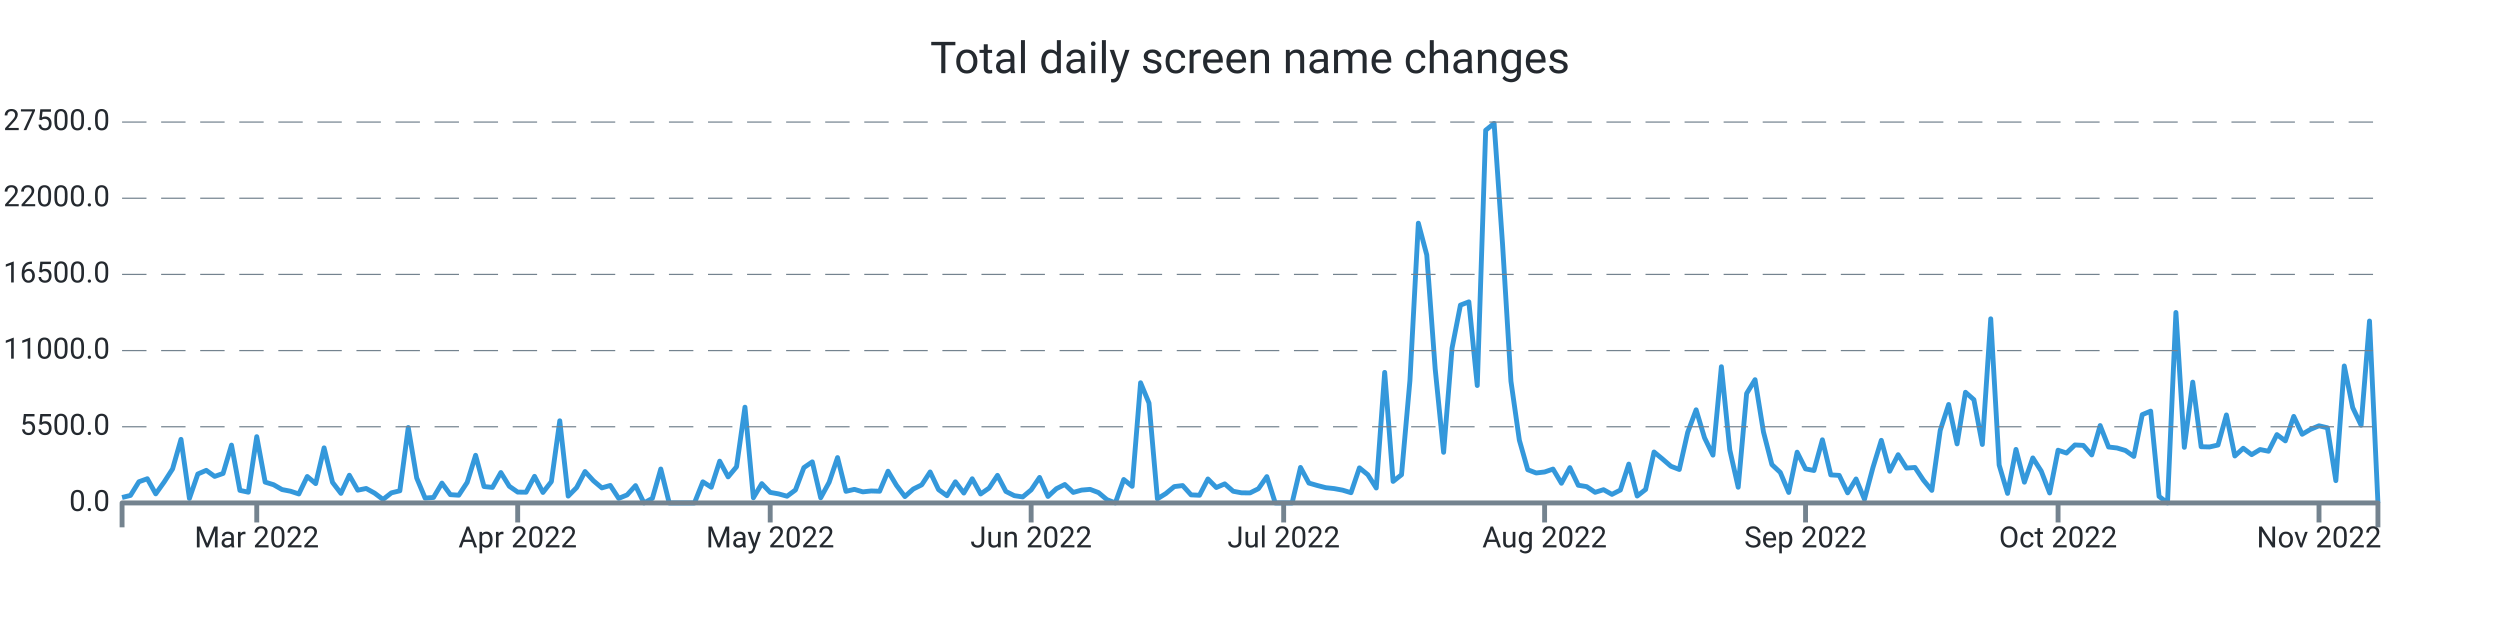
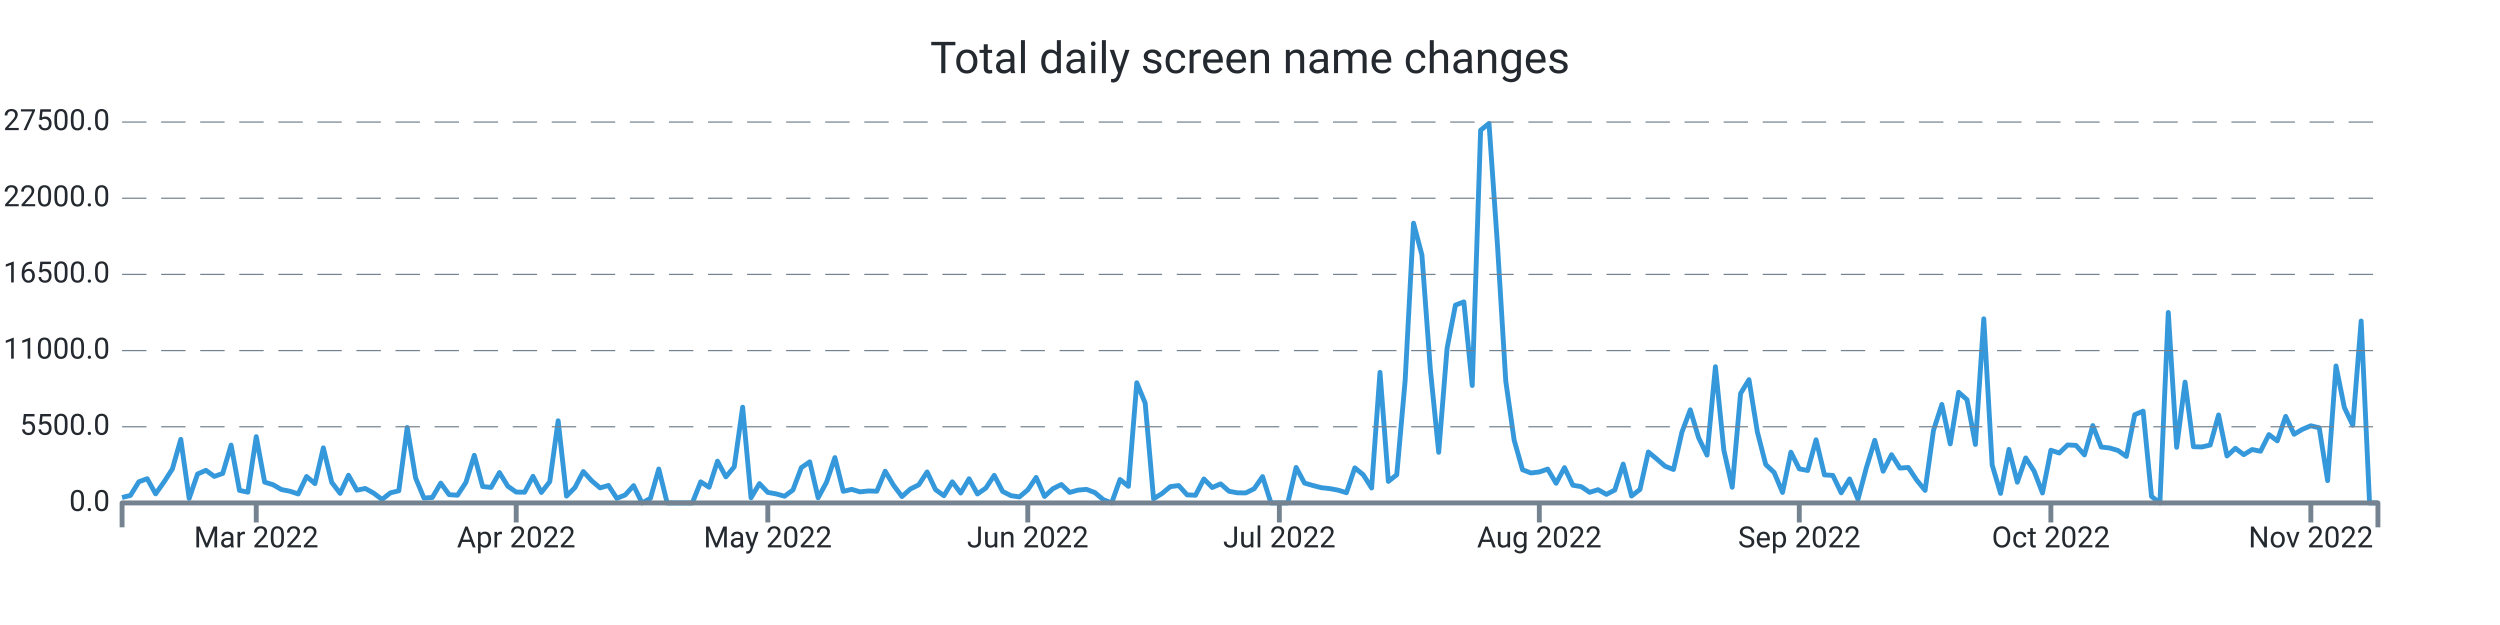
<svg xmlns="http://www.w3.org/2000/svg" width="1024.0" height="256.0" viewBox="0 0 1024.0 256.0" preserveAspectRatio="xMidYMid meet">
-   <path stroke="#3498db" stroke-linejoin="round" d="M 50.0 203.776 L 50 203.776L 53.448 202.92L 56.896 197.332L 60.343 196.09L 63.791 202.279L 67.239 197.434L 70.687 192.062L 74.134 179.962L 77.582 204.145L 81.03 194.155L 84.478 192.658L 87.925 195.137L 91.373 193.923L 94.821 182.316L 98.269 200.861L 101.716 201.598L 105.164 178.862L 108.612 197.48L 112.06 198.54L 115.507 200.52L 118.955 201.195L 122.403 202.324L 125.851 195.176L 129.299 198.081L 132.746 183.44L 136.194 197.57L 139.642 202.08L 143.09 194.66L 146.537 200.77L 149.985 200.078L 153.433 201.984L 156.881 204.576L 160.328 201.865L 163.776 201.031L 167.224 175.095L 170.672 195.761L 174.119 204.003L 177.567 203.754L 181.015 197.882L 184.463 202.613L 187.91 202.835L 191.358 197.587L 194.806 186.497L 198.254 199.278L 201.701 199.641L 205.149 193.554L 208.597 199.159L 212.045 201.558L 215.493 201.609L 218.94 195.114L 222.388 201.711L 225.836 197.275L 229.284 172.361L 232.731 203.203L 236.179 199.72L 239.627 193.14L 243.075 196.924L 246.522 199.839L 249.97 198.835L 253.418 204.134L 256.866 202.715L 260.313 198.909L 263.761 206L 267.209 204.128L 270.657 192.107L 274.104 206L 277.552 206L 281 206L 284.448 206L 287.896 197.355L 291.343 199.573L 294.791 188.897L 298.239 195.33L 301.687 191.194L 305.134 166.784L 308.582 203.89L 312.03 198.092L 315.478 201.683L 318.925 202.296L 322.373 203.254L 325.821 200.69L 329.269 191.54L 332.716 189.175L 336.164 203.884L 339.612 197.553L 343.06 187.427L 346.507 201.246L 349.955 200.441L 353.403 201.462L 356.851 201.099L 360.299 201.207L 363.746 193.015L 367.194 198.801L 370.642 203.391L 374.09 200.305L 377.537 198.586L 380.985 193.31L 384.433 200.554L 387.881 203.039L 391.328 197.349L 394.776 201.955L 398.224 196.107L 401.672 202.33L 405.119 199.919L 408.567 194.711L 412.015 201.292L 415.463 203.027L 418.91 203.538L 422.358 200.651L 425.806 195.562L 429.254 203.345L 432.701 200.168L 436.149 198.45L 439.597 201.694L 443.045 200.741L 446.493 200.446L 449.94 201.757L 453.388 204.644L 456.836 206L 460.284 196.407L 463.731 199.198L 467.179 156.778L 470.627 165.094L 474.075 204.304L 477.522 202.165L 480.97 199.312L 484.418 198.886L 487.866 202.698L 491.313 202.852L 494.761 196.192L 498.209 199.681L 501.657 198.194L 505.104 201.218L 508.552 201.859L 512 201.899L 515.448 200.18L 518.896 195.227L 522.343 206L 525.791 206L 529.239 206L 532.687 191.466L 536.134 197.865L 539.582 198.864L 543.03 199.754L 546.478 200.123L 549.925 200.764L 553.373 201.808L 556.821 191.637L 560.269 194.445L 563.716 199.885L 567.164 152.529L 570.612 197.179L 574.06 194.45L 577.507 155.876L 580.955 91.417L 584.403 104.418L 587.851 151.128L 591.299 185.261L 594.746 142.67L 598.194 124.971L 601.642 123.643L 605.09 157.901L 608.537 53.347L 611.985 50.545L 615.433 99.897L 618.881 156.159L 622.328 180.308L 625.776 192.408L 629.224 193.73L 632.672 193.321L 636.119 192.136L 639.567 197.945L 643.015 191.546L 646.463 198.756L 649.91 199.323L 653.358 201.655L 656.806 200.577L 660.254 202.489L 663.701 200.724L 667.149 190.099L 670.597 203.169L 674.045 200.48L 677.493 185.141L 680.94 187.989L 684.388 190.967L 687.836 192.3L 691.284 177.075L 694.731 167.857L 698.179 179.333L 701.627 186.423L 705.075 150.209L 708.522 184.307L 711.97 199.567L 715.418 161.174L 718.866 155.524L 722.313 176.927L 725.761 190.281L 729.209 193.514L 732.657 201.706L 736.104 185.215L 739.552 192.051L 743 192.714L 746.448 180.138L 749.896 194.518L 753.343 194.717L 756.791 201.865L 760.239 196.192L 763.687 204.508L 767.134 191.58L 770.582 180.365L 774.03 193.015L 777.478 186.248L 780.925 191.722L 784.373 191.472L 787.821 196.646L 791.269 200.861L 794.716 176.286L 798.164 165.673L 801.612 181.817L 805.06 160.681L 808.507 163.704L 811.955 182.05L 815.403 130.587L 818.851 190.479L 822.299 202.097L 825.746 184.081L 829.194 197.502L 832.642 187.564L 836.09 192.964L 839.537 201.916L 842.985 184.415L 846.433 185.555L 849.881 182.248L 853.328 182.435L 856.776 186.333L 860.224 174.306L 863.672 183.094L 867.119 183.491L 870.567 184.512L 874.015 186.945L 877.463 169.848L 880.91 168.407L 884.358 203.322L 887.806 206L 891.254 127.989L 894.701 183.224L 898.149 156.522L 901.597 182.98L 905.045 183.071L 908.493 182.282L 911.94 169.961L 915.388 186.764L 918.836 183.61L 922.284 186.219L 925.731 184.126L 929.179 184.824L 932.627 178.011L 936.075 180.581L 939.522 170.562L 942.97 177.875L 946.418 175.844L 949.866 174.403L 953.313 175.225L 956.761 196.867L 960.209 149.908L 963.657 166.938L 967.104 174.17L 970.552 131.494L 974 206" stroke-width="2.0" fill="none" />
+   <path stroke="#3498db" stroke-linejoin="round" d="M 50.0 203.776 L 50 203.776L 53.435 202.92L 56.87 197.332L 60.305 196.09L 63.74 202.279L 67.175 197.434L 70.61 192.062L 74.045 179.962L 77.48 204.145L 80.914 194.155L 84.349 192.658L 87.784 195.137L 91.219 193.923L 94.654 182.316L 98.089 200.861L 101.524 201.598L 104.959 178.862L 108.394 197.48L 111.829 198.54L 115.264 200.52L 118.699 201.195L 122.134 202.324L 125.569 195.176L 129.004 198.081L 132.439 183.44L 135.874 197.57L 139.309 202.08L 142.743 194.66L 146.178 200.77L 149.613 200.078L 153.048 201.984L 156.483 204.576L 159.918 201.865L 163.353 201.031L 166.788 175.095L 170.223 195.761L 173.658 204.003L 177.093 203.754L 180.528 197.882L 183.963 202.613L 187.398 202.835L 190.833 197.587L 194.268 186.497L 197.703 199.278L 201.138 199.641L 204.572 193.554L 208.007 199.159L 211.442 201.558L 214.877 201.609L 218.312 195.114L 221.747 201.711L 225.182 197.275L 228.617 172.361L 232.052 203.203L 235.487 199.72L 238.922 193.14L 242.357 196.924L 245.792 199.839L 249.227 198.835L 252.662 204.134L 256.097 202.715L 259.532 198.909L 262.967 206L 266.401 204.128L 269.836 192.107L 273.271 206L 276.706 206L 280.141 206L 283.576 206L 287.011 197.355L 290.446 199.573L 293.881 188.897L 297.316 195.33L 300.751 191.194L 304.186 166.784L 307.621 203.89L 311.056 198.092L 314.491 201.683L 317.926 202.296L 321.361 203.254L 324.796 200.69L 328.23 191.54L 331.665 189.175L 335.1 203.884L 338.535 197.553L 341.97 187.427L 345.405 201.246L 348.84 200.441L 352.275 201.462L 355.71 201.099L 359.145 201.207L 362.58 193.015L 366.015 198.801L 369.45 203.391L 372.885 200.305L 376.32 198.586L 379.755 193.31L 383.19 200.554L 386.625 203.039L 390.059 197.349L 393.494 201.955L 396.929 196.107L 400.364 202.33L 403.799 199.919L 407.234 194.711L 410.669 201.292L 414.104 203.027L 417.539 203.538L 420.974 200.651L 424.409 195.562L 427.844 203.345L 431.279 200.168L 434.714 198.45L 438.149 201.694L 441.584 200.741L 445.019 200.446L 448.454 201.757L 451.888 204.644L 455.323 206L 458.758 196.407L 462.193 199.198L 465.628 156.778L 469.063 165.094L 472.498 204.304L 475.933 202.165L 479.368 199.312L 482.803 198.886L 486.238 202.698L 489.673 202.852L 493.108 196.192L 496.543 199.681L 499.978 198.194L 503.413 201.218L 506.848 201.859L 510.283 201.899L 513.717 200.18L 517.152 195.227L 520.587 206L 524.022 206L 527.457 206L 530.892 191.466L 534.327 197.865L 537.762 198.864L 541.197 199.754L 544.632 200.123L 548.067 200.764L 551.502 201.808L 554.937 191.637L 558.372 194.445L 561.807 199.885L 565.242 152.529L 568.677 197.179L 572.112 194.45L 575.546 155.876L 578.981 91.417L 582.416 104.418L 585.851 151.128L 589.286 185.261L 592.721 142.67L 596.156 124.971L 599.591 123.643L 603.026 157.901L 606.461 53.347L 609.896 50.545L 613.331 99.897L 616.766 156.159L 620.201 180.308L 623.636 192.408L 627.071 193.73L 630.506 193.321L 633.941 192.136L 637.375 197.945L 640.81 191.546L 644.245 198.756L 647.68 199.323L 651.115 201.655L 654.55 200.577L 657.985 202.489L 661.42 200.724L 664.855 190.099L 668.29 203.169L 671.725 200.48L 675.16 185.141L 678.595 187.989L 682.03 190.967L 685.465 192.3L 688.9 177.075L 692.335 167.857L 695.77 179.333L 699.204 186.423L 702.639 150.209L 706.074 184.307L 709.509 199.567L 712.944 161.174L 716.379 155.524L 719.814 176.927L 723.249 190.281L 726.684 193.514L 730.119 201.706L 733.554 185.215L 736.989 192.051L 740.424 192.714L 743.859 180.138L 747.294 194.518L 750.729 194.717L 754.164 201.865L 757.599 196.192L 761.033 204.508L 764.468 191.58L 767.903 180.365L 771.338 193.015L 774.773 186.248L 778.208 191.722L 781.643 191.472L 785.078 196.646L 788.513 200.861L 791.948 176.286L 795.383 165.673L 798.818 181.817L 802.253 160.681L 805.688 163.704L 809.123 182.05L 812.558 130.587L 815.993 190.479L 819.428 202.097L 822.862 184.081L 826.297 197.502L 829.732 187.564L 833.167 192.964L 836.602 201.916L 840.037 184.415L 843.472 185.555L 846.907 182.248L 850.342 182.435L 853.777 186.333L 857.212 174.306L 860.647 183.094L 864.082 183.491L 867.517 184.512L 870.952 186.945L 874.387 169.848L 877.822 168.407L 881.257 203.322L 884.691 206L 888.126 127.989L 891.561 183.224L 894.996 156.522L 898.431 182.98L 901.866 183.071L 905.301 182.282L 908.736 169.961L 912.171 186.764L 915.606 183.61L 919.041 186.219L 922.476 184.126L 925.911 184.824L 929.346 178.011L 932.781 180.581L 936.216 170.562L 939.651 177.875L 943.086 175.844L 946.52 174.403L 949.955 175.225L 953.39 196.867L 956.825 149.908L 960.26 166.938L 963.695 174.17L 967.13 131.494L 970.565 206L 974 206" stroke-width="2.0" fill="none" />
  <text x="45.0" font-family="-apple-system, system-ui, BlinkMacSystemFont, Roboto" y="50.0" dominant-baseline="middle" text-anchor="end" font-size="12" fill="#24292f">27500.0</text>
  <path stroke="#74838f" stroke-dasharray="10 6" stroke-width="0.5" d="M 50.0 50.0 L 974.0 50.0" />
  <text x="45.0" font-family="-apple-system, system-ui, BlinkMacSystemFont, Roboto" y="81.2" dominant-baseline="middle" text-anchor="end" font-size="12" fill="#24292f">22000.0</text>
  <path stroke="#74838f" stroke-dasharray="10 6" stroke-width="0.5" d="M 50.0 81.2 L 974.0 81.2" />
  <text x="45.0" font-family="-apple-system, system-ui, BlinkMacSystemFont, Roboto" y="112.4" dominant-baseline="middle" text-anchor="end" font-size="12" fill="#24292f">16500.0</text>
  <path stroke="#74838f" stroke-dasharray="10 6" stroke-width="0.5" d="M 50.0 112.4 L 974.0 112.4" />
  <text x="45.0" font-family="-apple-system, system-ui, BlinkMacSystemFont, Roboto" y="143.6" dominant-baseline="middle" text-anchor="end" font-size="12" fill="#24292f">11000.0</text>
  <path stroke="#74838f" stroke-dasharray="10 6" stroke-width="0.5" d="M 50.0 143.6 L 974.0 143.6" />
  <text x="45.0" font-family="-apple-system, system-ui, BlinkMacSystemFont, Roboto" y="174.8" dominant-baseline="middle" text-anchor="end" font-size="12" fill="#24292f">5500.0</text>
  <path stroke="#74838f" stroke-dasharray="10 6" stroke-width="0.5" d="M 50.0 174.8 L 974.0 174.8" />
  <text x="45.0" font-family="-apple-system, system-ui, BlinkMacSystemFont, Roboto" y="206.0" dominant-baseline="middle" text-anchor="end" font-size="12" fill="#24292f">0.0</text>
-   <path stroke="#74838f" stroke-width="2.0" d="M 105.164 206.0 L 105.164 214.0" />
-   <text x="105.164" font-family="-apple-system, system-ui, BlinkMacSystemFont, Roboto" y="216.0" dominant-baseline="hanging" text-anchor="middle" font-size="12" fill="#24292f">Mar 2022</text>
-   <path stroke="#74838f" stroke-width="2.0" d="M 212.045 206.0 L 212.045 214.0" />
-   <text x="212.045" font-family="-apple-system, system-ui, BlinkMacSystemFont, Roboto" y="216.0" dominant-baseline="hanging" text-anchor="middle" font-size="12" fill="#24292f">Apr 2022</text>
-   <path stroke="#74838f" stroke-width="2.0" d="M 315.478 206.0 L 315.478 214.0" />
-   <text x="315.478" font-family="-apple-system, system-ui, BlinkMacSystemFont, Roboto" y="216.0" dominant-baseline="hanging" text-anchor="middle" font-size="12" fill="#24292f">May 2022</text>
-   <path stroke="#74838f" stroke-width="2.0" d="M 422.358 206.0 L 422.358 214.0" />
-   <text x="422.358" font-family="-apple-system, system-ui, BlinkMacSystemFont, Roboto" y="216.0" dominant-baseline="hanging" text-anchor="middle" font-size="12" fill="#24292f">Jun 2022</text>
-   <path stroke="#74838f" stroke-width="2.0" d="M 525.791 206.0 L 525.791 214.0" />
-   <text x="525.791" font-family="-apple-system, system-ui, BlinkMacSystemFont, Roboto" y="216.0" dominant-baseline="hanging" text-anchor="middle" font-size="12" fill="#24292f">Jul 2022</text>
-   <path stroke="#74838f" stroke-width="2.0" d="M 632.672 206.0 L 632.672 214.0" />
-   <text x="632.672" font-family="-apple-system, system-ui, BlinkMacSystemFont, Roboto" y="216.0" dominant-baseline="hanging" text-anchor="middle" font-size="12" fill="#24292f">Aug 2022</text>
-   <path stroke="#74838f" stroke-width="2.0" d="M 739.552 206.0 L 739.552 214.0" />
-   <text x="739.552" font-family="-apple-system, system-ui, BlinkMacSystemFont, Roboto" y="216.0" dominant-baseline="hanging" text-anchor="middle" font-size="12" fill="#24292f">Sep 2022</text>
-   <path stroke="#74838f" stroke-width="2.0" d="M 842.985 206.0 L 842.985 214.0" />
-   <text x="842.985" font-family="-apple-system, system-ui, BlinkMacSystemFont, Roboto" y="216.0" dominant-baseline="hanging" text-anchor="middle" font-size="12" fill="#24292f">Oct 2022</text>
-   <path stroke="#74838f" stroke-width="2.0" d="M 949.866 206.0 L 949.866 214.0" />
-   <text x="949.866" font-family="-apple-system, system-ui, BlinkMacSystemFont, Roboto" y="216.0" dominant-baseline="hanging" text-anchor="middle" font-size="12" fill="#24292f">Nov 2022</text>
+   <path stroke="#74838f" stroke-width="2.0" d="M 104.959 206.0 L 104.959 214.0" />
+   <text x="104.959" font-family="-apple-system, system-ui, BlinkMacSystemFont, Roboto" y="216.0" dominant-baseline="hanging" text-anchor="middle" font-size="12" fill="#24292f">Mar 2022</text>
+   <path stroke="#74838f" stroke-width="2.0" d="M 211.442 206.0 L 211.442 214.0" />
+   <text x="211.442" font-family="-apple-system, system-ui, BlinkMacSystemFont, Roboto" y="216.0" dominant-baseline="hanging" text-anchor="middle" font-size="12" fill="#24292f">Apr 2022</text>
+   <path stroke="#74838f" stroke-width="2.0" d="M 314.491 206.0 L 314.491 214.0" />
+   <text x="314.491" font-family="-apple-system, system-ui, BlinkMacSystemFont, Roboto" y="216.0" dominant-baseline="hanging" text-anchor="middle" font-size="12" fill="#24292f">May 2022</text>
+   <path stroke="#74838f" stroke-width="2.0" d="M 420.974 206.0 L 420.974 214.0" />
+   <text x="420.974" font-family="-apple-system, system-ui, BlinkMacSystemFont, Roboto" y="216.0" dominant-baseline="hanging" text-anchor="middle" font-size="12" fill="#24292f">Jun 2022</text>
+   <path stroke="#74838f" stroke-width="2.0" d="M 524.022 206.0 L 524.022 214.0" />
+   <text x="524.022" font-family="-apple-system, system-ui, BlinkMacSystemFont, Roboto" y="216.0" dominant-baseline="hanging" text-anchor="middle" font-size="12" fill="#24292f">Jul 2022</text>
+   <path stroke="#74838f" stroke-width="2.0" d="M 630.506 206.0 L 630.506 214.0" />
+   <text x="630.506" font-family="-apple-system, system-ui, BlinkMacSystemFont, Roboto" y="216.0" dominant-baseline="hanging" text-anchor="middle" font-size="12" fill="#24292f">Aug 2022</text>
+   <path stroke="#74838f" stroke-width="2.0" d="M 736.989 206.0 L 736.989 214.0" />
+   <text x="736.989" font-family="-apple-system, system-ui, BlinkMacSystemFont, Roboto" y="216.0" dominant-baseline="hanging" text-anchor="middle" font-size="12" fill="#24292f">Sep 2022</text>
+   <path stroke="#74838f" stroke-width="2.0" d="M 840.037 206.0 L 840.037 214.0" />
+   <text x="840.037" font-family="-apple-system, system-ui, BlinkMacSystemFont, Roboto" y="216.0" dominant-baseline="hanging" text-anchor="middle" font-size="12" fill="#24292f">Oct 2022</text>
+   <path stroke="#74838f" stroke-width="2.0" d="M 946.52 206.0 L 946.52 214.0" />
+   <text x="946.52" font-family="-apple-system, system-ui, BlinkMacSystemFont, Roboto" y="216.0" dominant-baseline="hanging" text-anchor="middle" font-size="12" fill="#24292f">Nov 2022</text>
  <path stroke="#74838f" stroke-linejoin="round" stroke-width="2.0" d="M 50.0 216.0 L 50.0 206.0 L 974.0 206.0 L 974.0 216.0" fill="none" />
  <text x="512.0" y="25.0" font-family="-apple-system, system-ui, BlinkMacSystemFont, Roboto" dominant-baseline="middle" text-anchor="middle" font-size="18" fill="#24292f">Total daily screen name changes</text>
</svg>
